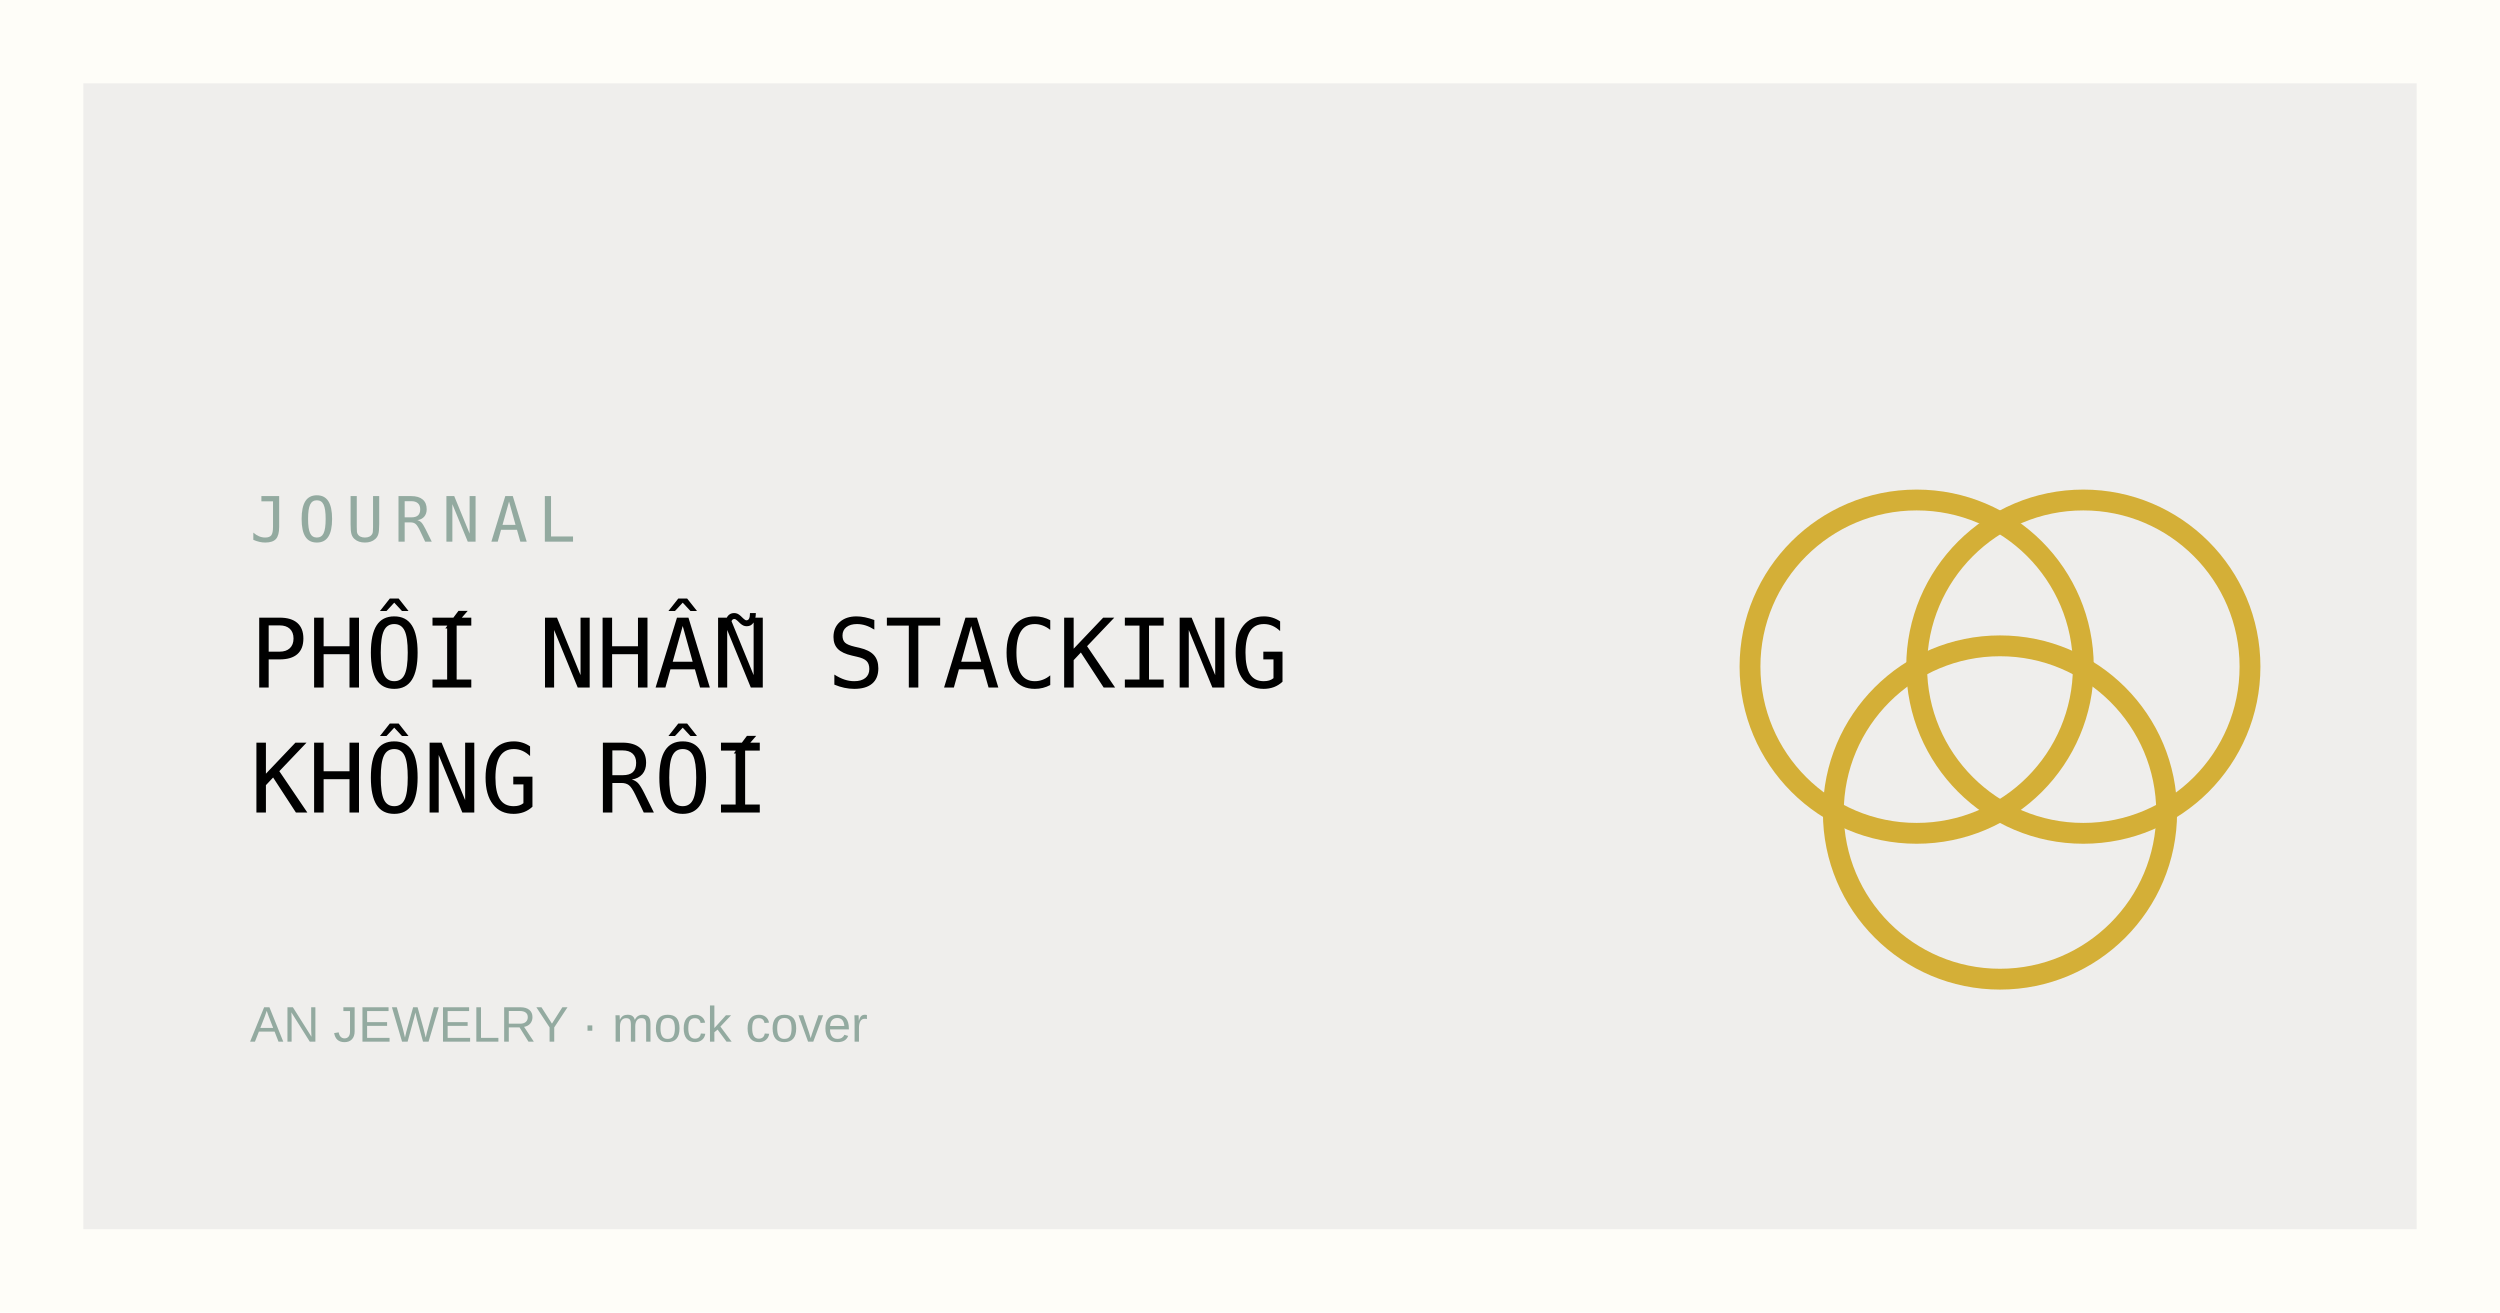
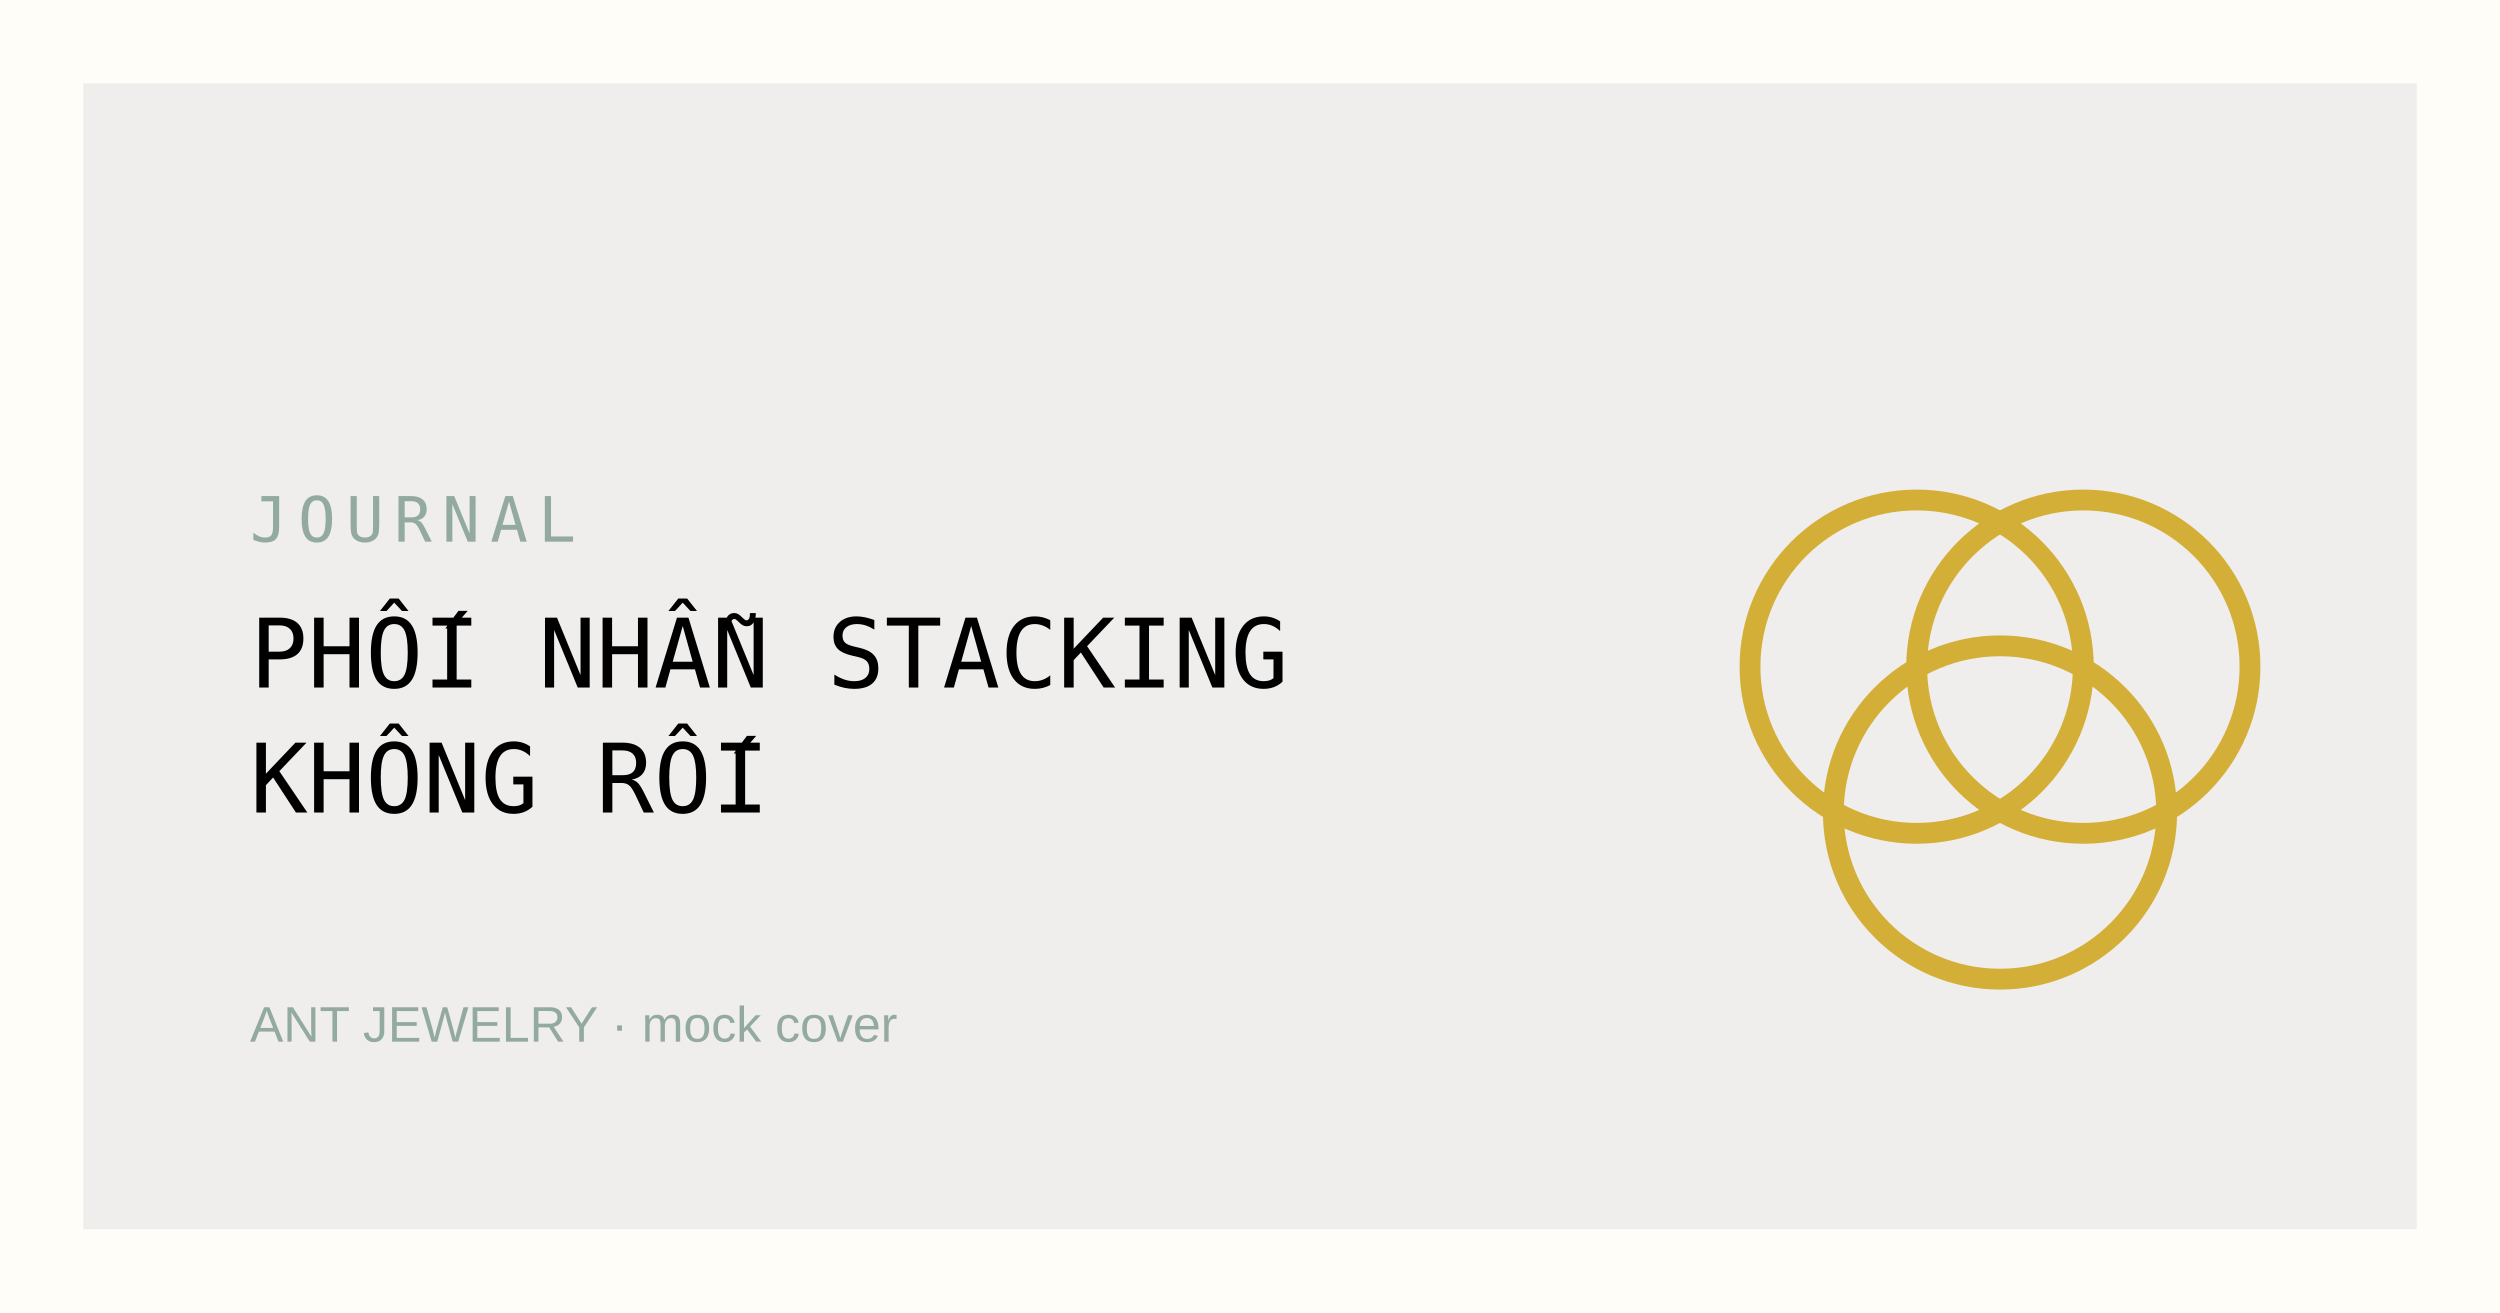
<svg xmlns="http://www.w3.org/2000/svg" viewBox="0 0 1200 630" role="img" aria-label="Ảnh bìa bài viết phối nhẫn stacking">
  <rect width="1200" height="630" fill="#FEFDF8" />
  <rect x="40" y="40" width="1120" height="550" fill="#EFEEEC" />
  <g fill="none" stroke="#D4AF37" stroke-width="10">
    <circle cx="920" cy="320" r="80" />
    <circle cx="1000" cy="320" r="80" />
    <circle cx="960" cy="390" r="80" />
  </g>
  <text x="120" y="260" font-family="monospace" font-size="30" letter-spacing="5" fill="#93AAA0">JOURNAL</text>
  <text x="120" y="330" font-family="monospace" font-size="46" fill="#000">PHỐI NHẪN STACKING</text>
  <text x="120" y="390" font-family="monospace" font-size="46" fill="#000">KHÔNG RỐI</text>
-   <text x="120" y="500" font-family="Arial, sans-serif" font-size="24" fill="#93AAA0">AN JEWELRY · mock cover</text>
+   <text x="120" y="500" font-family="Arial, sans-serif" font-size="24" fill="#93AAA0">ANT JEWELRY · mock cover</text>
</svg>
